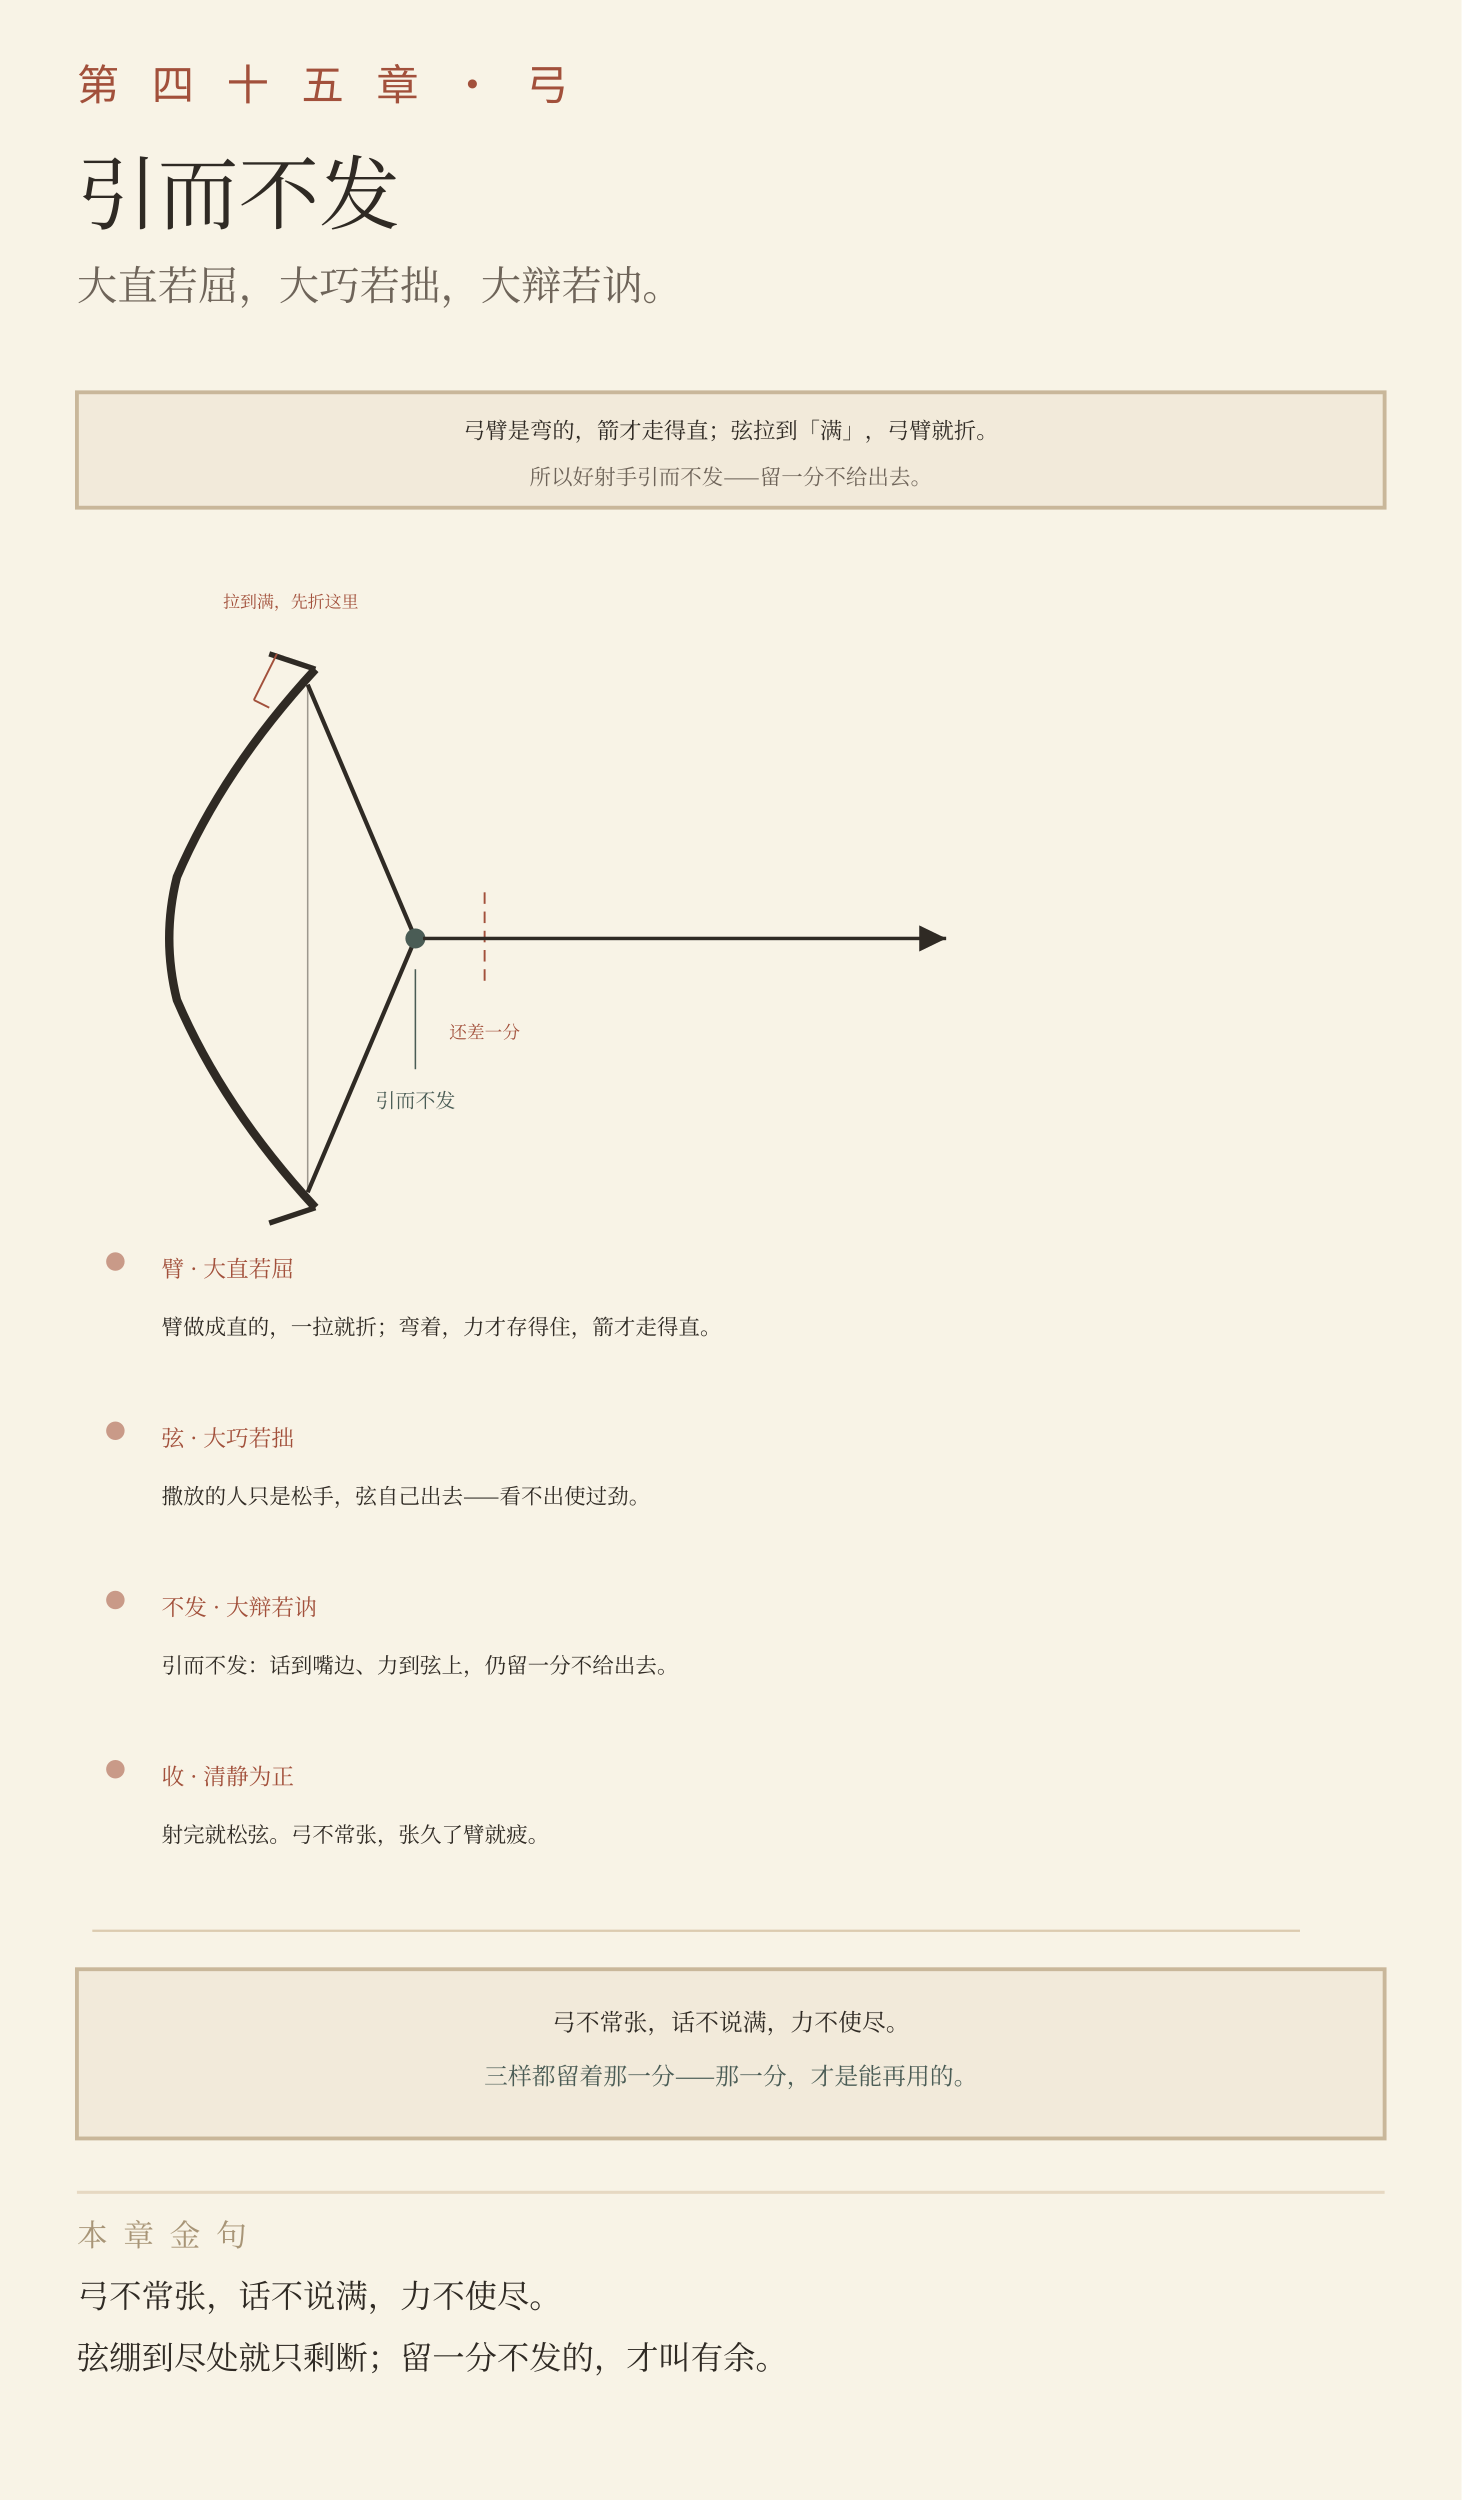
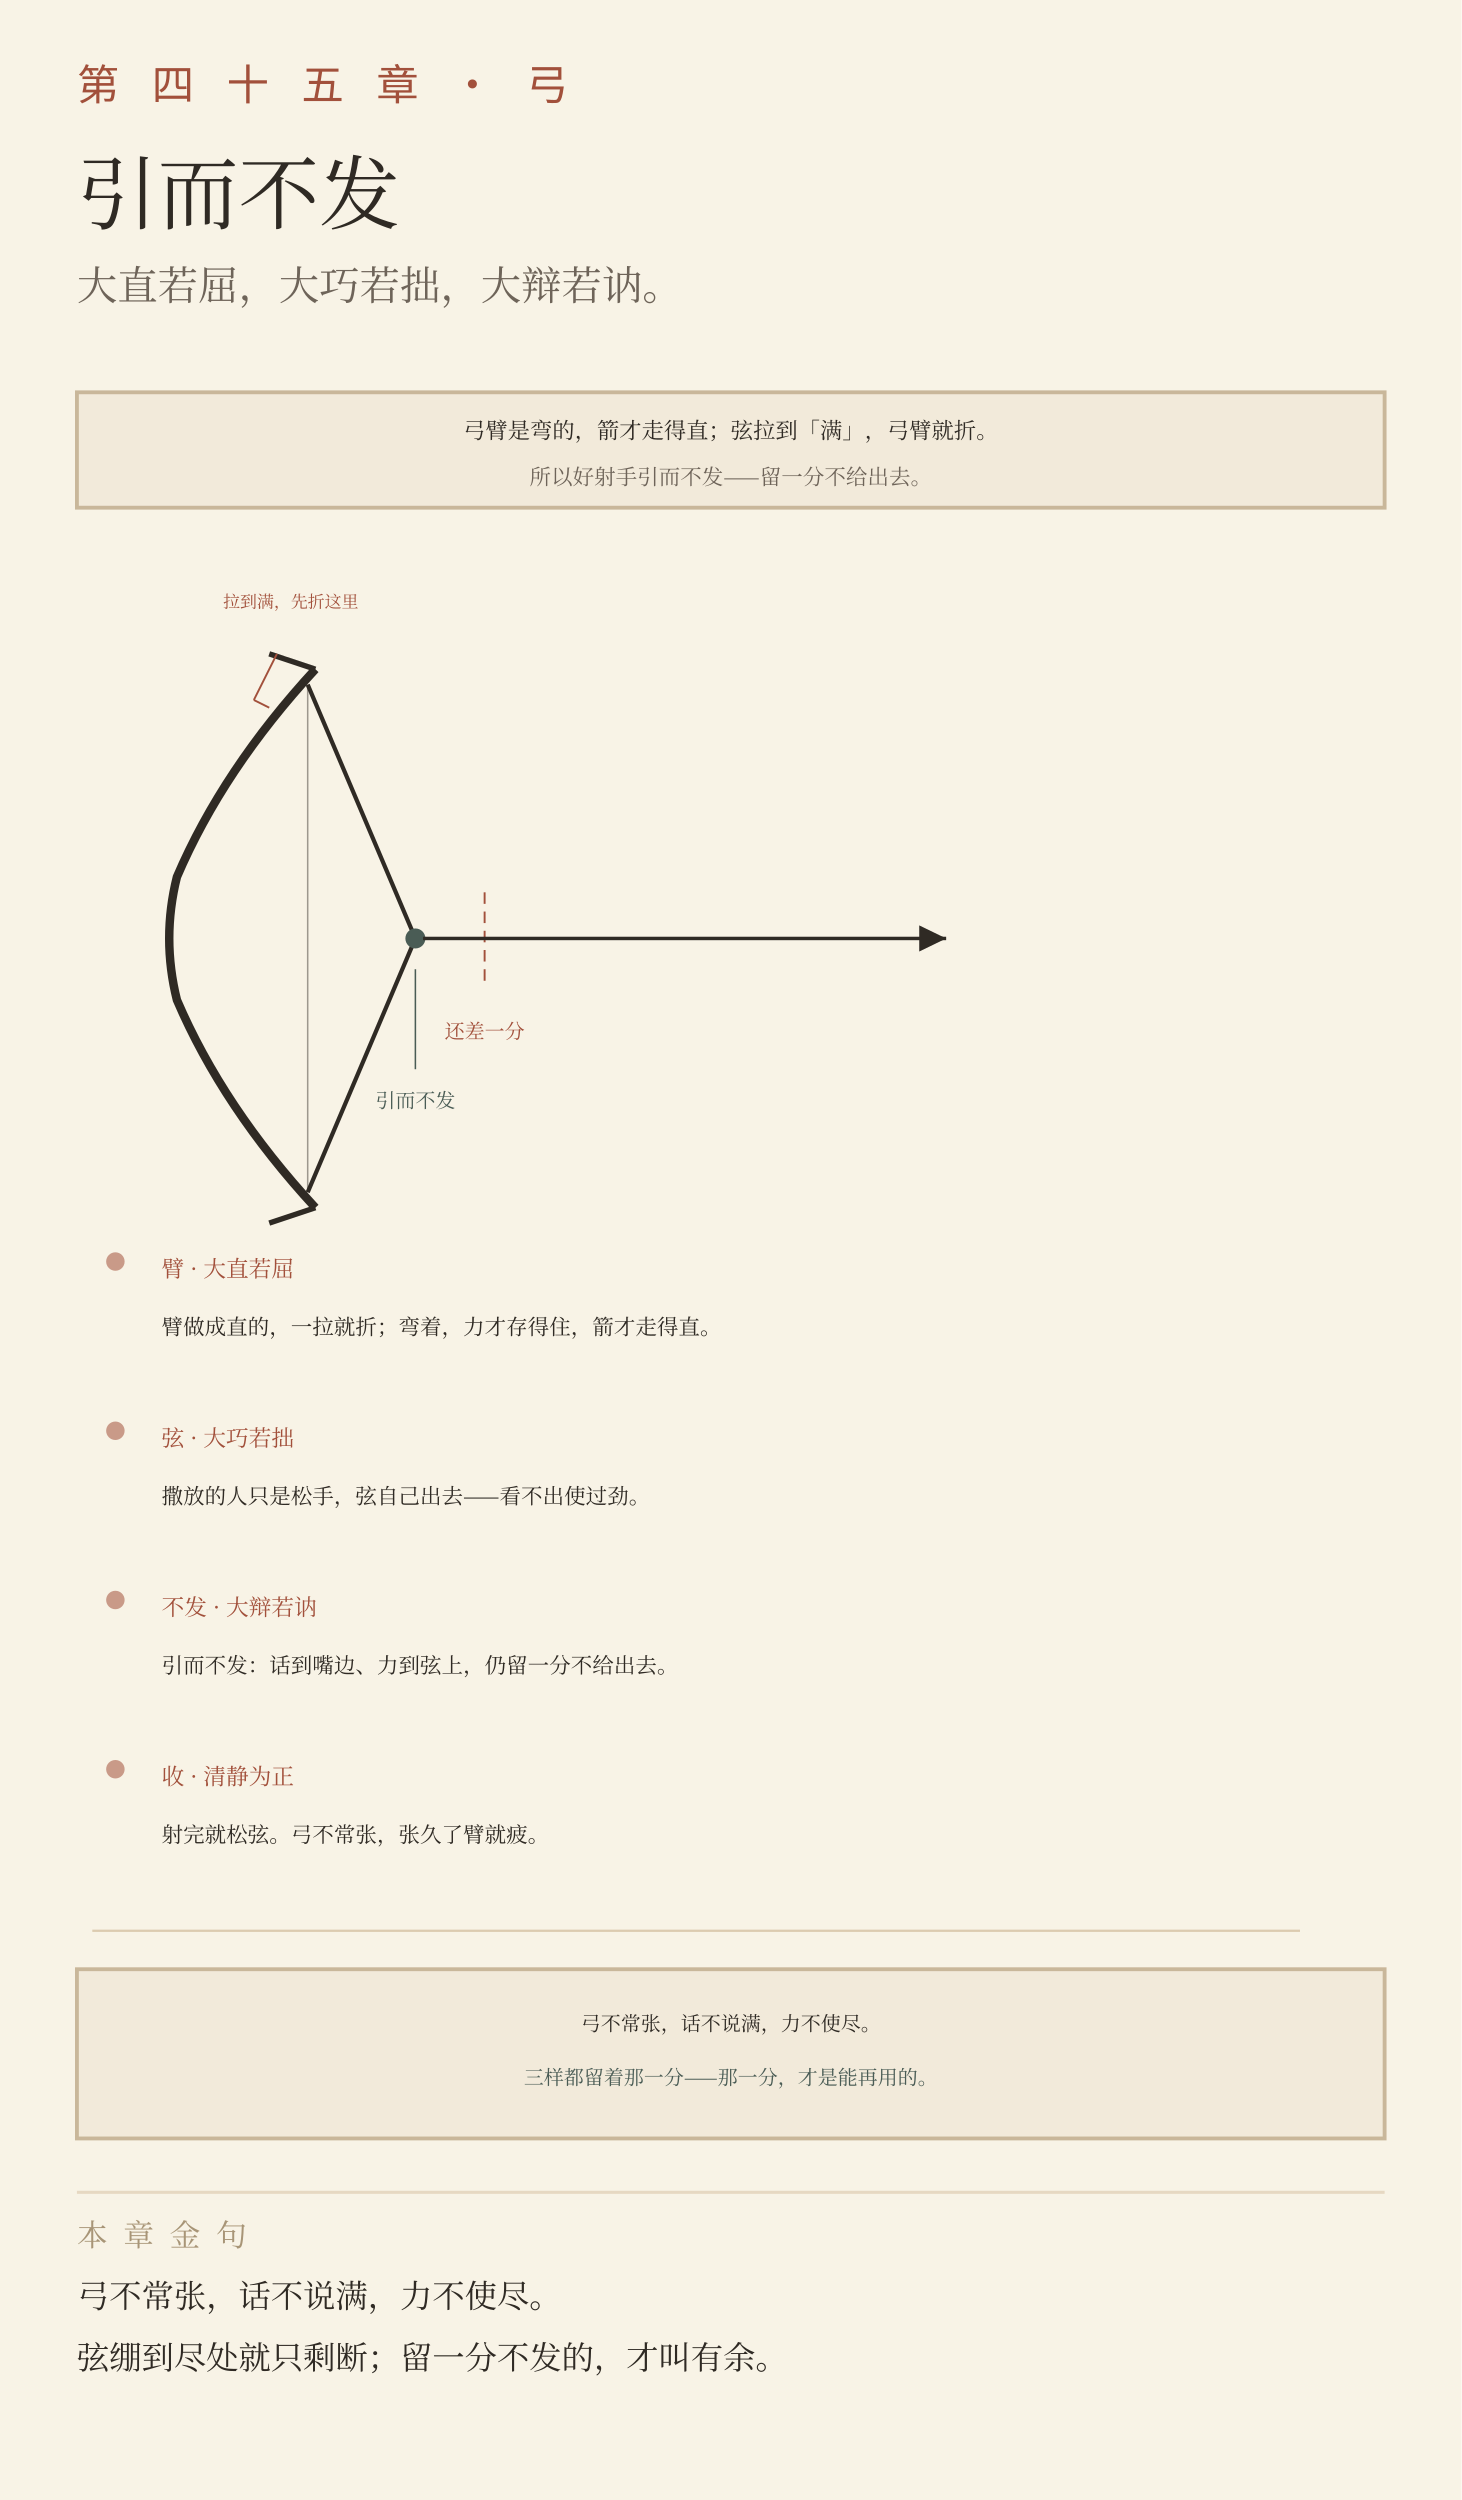
<svg xmlns="http://www.w3.org/2000/svg" viewBox="0 0 380 650" role="img" aria-label="引而不发：有话说得出，却不说满" font-family="'Noto Serif CJK SC','Noto Serif SC','Songti SC',serif">
  <defs>
    <marker id="arr" viewBox="0 0 10 10" refX="9" refY="5" markerWidth="6" markerHeight="6" orient="auto">
      <path d="M0 0 L10 5 L0 10 z" fill="#6E6459" />
    </marker>
    <marker id="arr2" viewBox="0 0 10 10" refX="9" refY="5" markerWidth="6" markerHeight="6" orient="auto">
      <path d="M0 0 L10 5 L0 10 z" fill="#4A5C55" />
    </marker>
    <marker id="arrL" viewBox="0 0 10 10" refX="1" refY="5" markerWidth="6" markerHeight="6" orient="auto">
      <path d="M10 0 L0 5 L10 10 z" fill="#4A5C55" />
    </marker>
    <marker id="arrS" viewBox="0 0 10 10" refX="9" refY="5" markerWidth="6" markerHeight="6" orient="auto">
      <path d="M0 0 L10 5 L0 10 z" fill="#A2503B" />
    </marker>
  </defs>
  <rect x="0" y="0" width="380" height="650" fill="#F8F3E6" />
  <text x="20" y="26" font-size="11" fill="#A2503B" font-family="'Noto Sans CJK SC','Noto Sans SC',sans-serif" letter-spacing="3">第 四 十 五 章 · 弓</text>
  <text x="20" y="58" font-size="21" fill="#2F2A24">引而不发</text>
  <text x="20" y="78" font-size="10.5" fill="#6E6459">大直若屈，大巧若拙，大辩若讷。</text>
  <rect x="20" y="102" width="340" height="30" fill="#F2EADA" stroke="#C9B79A" stroke-width="1.0" />
  <text x="190" y="114" font-size="5.8" fill="#2F2A24" text-anchor="middle">弓臂是弯的，箭才走得直；弦拉到「满」，弓臂就折。</text>
  <text x="190" y="126" font-size="5.6" fill="#6E6459" text-anchor="middle">所以好射手引而不发——留一分不给出去。</text>
  <path d="M82,174 Q58,200 46,228 Q42,244 46,260 Q58,288 82,314" fill="none" stroke="#2F2A24" stroke-width="2.2" />
  <path d="M82,174 l-12,-4 M82,314 l-12,4" fill="none" stroke="#2F2A24" stroke-width="1.4" />
  <line x1="80" y1="178" x2="80" y2="310" stroke="#2F2A24" stroke-width="0.4" opacity="0.45" />
  <line x1="126" y1="232" x2="126" y2="256" stroke="#A2503B" stroke-width="0.5" stroke-dasharray="3 2" />
-   <text x="126" y="270" font-size="4.6" fill="#A2503B" text-anchor="middle">还差一分</text>
+   <text x="126" y="270" font-size="5.2" fill="#A2503B" text-anchor="middle">还差一分</text>
  <line x1="80" y1="178" x2="108" y2="244" stroke="#2F2A24" stroke-width="1.1" />
  <line x1="80" y1="310" x2="108" y2="244" stroke="#2F2A24" stroke-width="1.1" />
  <circle cx="108" cy="244" r="2.6" fill="#4A5C55" />
  <line x1="110" y1="244" x2="246" y2="244" stroke="#2F2A24" stroke-width="0.9" />
  <path d="M246,244 l-7,-3.4 l0,6.8 z" fill="#2F2A24" />
  <line x1="72" y1="170" x2="66" y2="182" stroke="#A2503B" stroke-width="0.5" />
  <line x1="66" y1="182" x2="70" y2="184" stroke="#A2503B" stroke-width="0.5" />
  <text x="58" y="158" font-size="4.4" fill="#A2503B">拉到满，先折这里</text>
  <line x1="108" y1="278" x2="108" y2="252" stroke="#4A5C55" stroke-width="0.4" />
  <text x="108" y="288" font-size="5.2" fill="#4A5C55" text-anchor="middle">引而不发</text>
  <circle cx="30" cy="328" r="2.4" fill="#A2503B" opacity="0.55" />
  <text x="42" y="332" font-size="5.9" fill="#A2503B">臂 · 大直若屈</text>
  <text x="42" y="347" font-size="5.6" fill="#2F2A24">臂做成直的，一拉就折；弯着，力才存得住，箭才走得直。</text>
  <circle cx="30" cy="372" r="2.4" fill="#A2503B" opacity="0.55" />
  <text x="42" y="376" font-size="5.9" fill="#A2503B">弦 · 大巧若拙</text>
  <text x="42" y="391" font-size="5.6" fill="#2F2A24">撒放的人只是松手，弦自己出去——看不出使过劲。</text>
  <circle cx="30" cy="416" r="2.4" fill="#A2503B" opacity="0.55" />
  <text x="42" y="420" font-size="5.9" fill="#A2503B">不发 · 大辩若讷</text>
  <text x="42" y="435" font-size="5.6" fill="#2F2A24">引而不发：话到嘴边、力到弦上，仍留一分不给出去。</text>
  <circle cx="30" cy="460" r="2.4" fill="#A2503B" opacity="0.55" />
  <text x="42" y="464" font-size="5.9" fill="#A2503B">收 · 清静为正</text>
  <text x="42" y="479" font-size="5.6" fill="#2F2A24">射完就松弦。弓不常张，张久了臂就疲。</text>
  <line x1="24" y1="502" x2="338" y2="502" stroke="#DCCBB0" stroke-width="0.6" />
  <rect x="20" y="512" width="340" height="44" fill="#F2EADA" stroke="#C9B79A" stroke-width="1.0" />
-   <text x="190" y="528" font-size="6.2" fill="#2F2A24" text-anchor="middle">弓不常张，话不说满，力不使尽。</text>
-   <text x="190" y="542" font-size="6.2" fill="#4A5C55" text-anchor="middle">三样都留着那一分——那一分，才是能再用的。</text>
+   <text x="190" y="528" font-size="5.2" fill="#2F2A24" text-anchor="middle">弓不常张，话不说满，力不使尽。</text>
+   <text x="190" y="542" font-size="5.2" fill="#4A5C55" text-anchor="middle">三样都留着那一分——那一分，才是能再用的。</text>
  <line x1="20" y1="570" x2="360" y2="570" stroke="#E6D8C2" stroke-width="0.8" />
  <text x="20" y="584" font-size="8.0" fill="#A89577" letter-spacing="1">本 章 金 句</text>
  <text x="20" y="600" font-size="8.4" fill="#2F2A24">弓不常张，话不说满，力不使尽。</text>
  <text x="20" y="616" font-size="8.4" fill="#2F2A24">弦绷到尽处就只剩断；留一分不发的，才叫有余。</text>
</svg>
